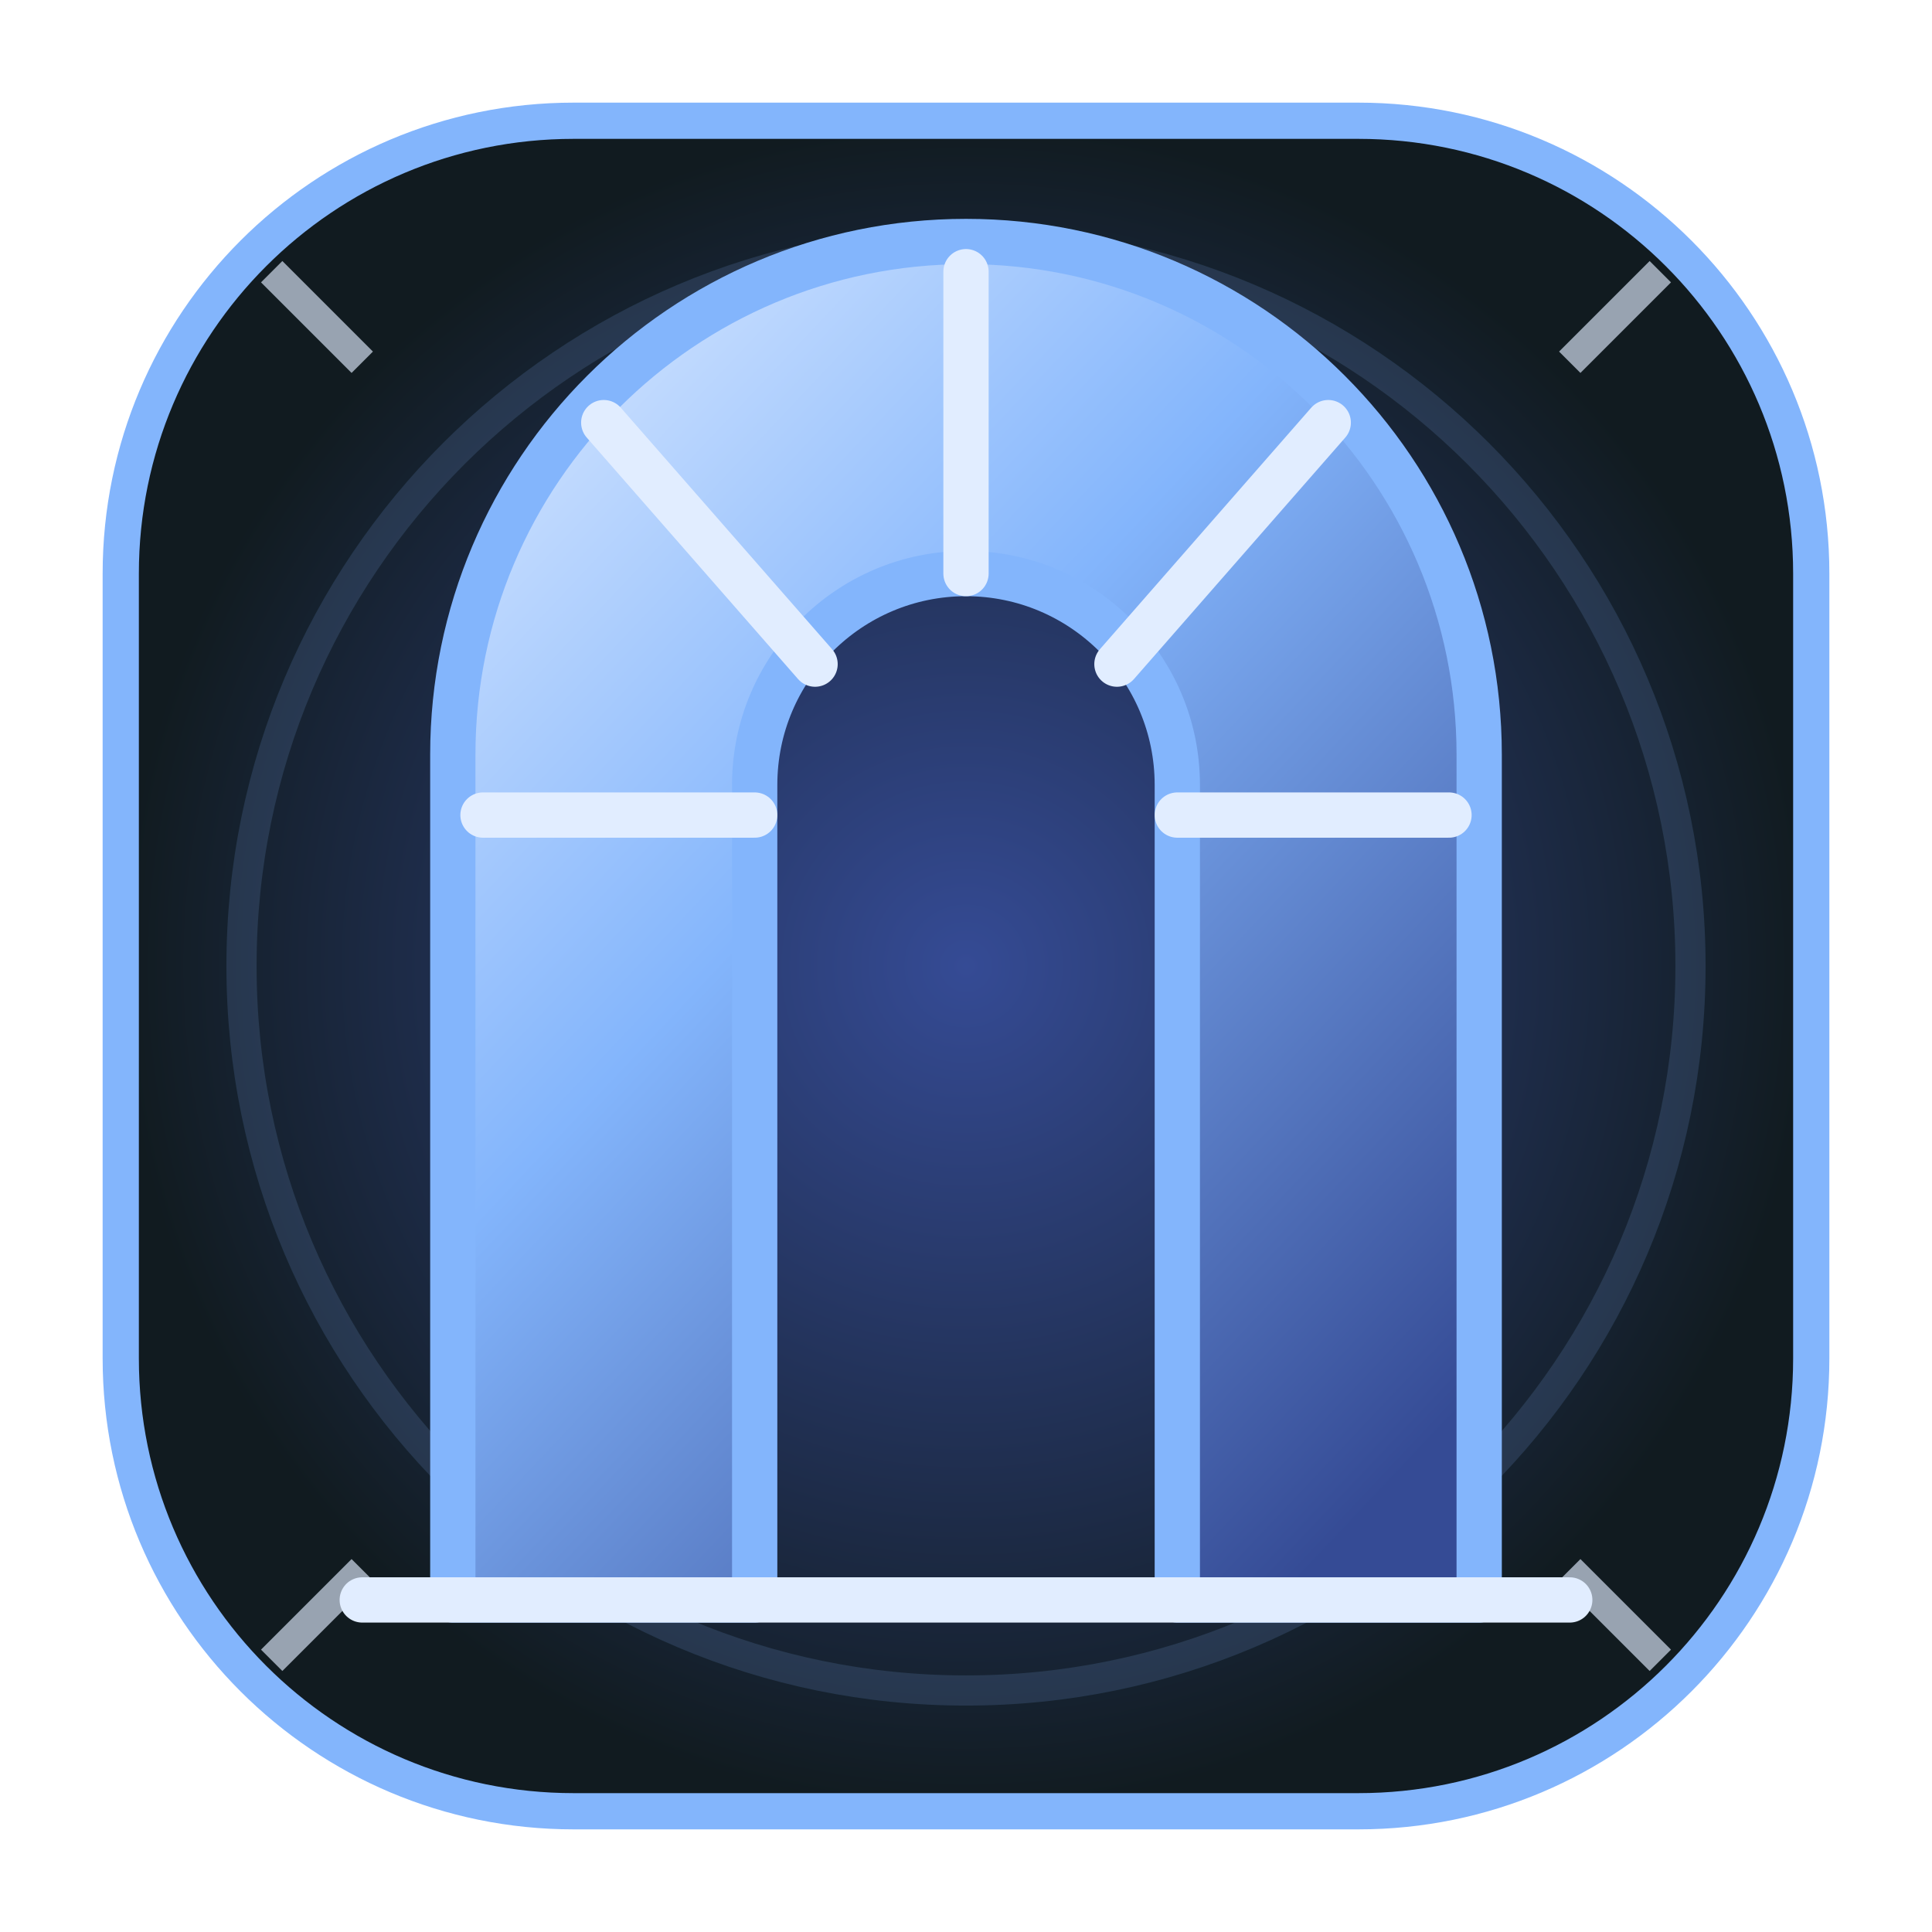
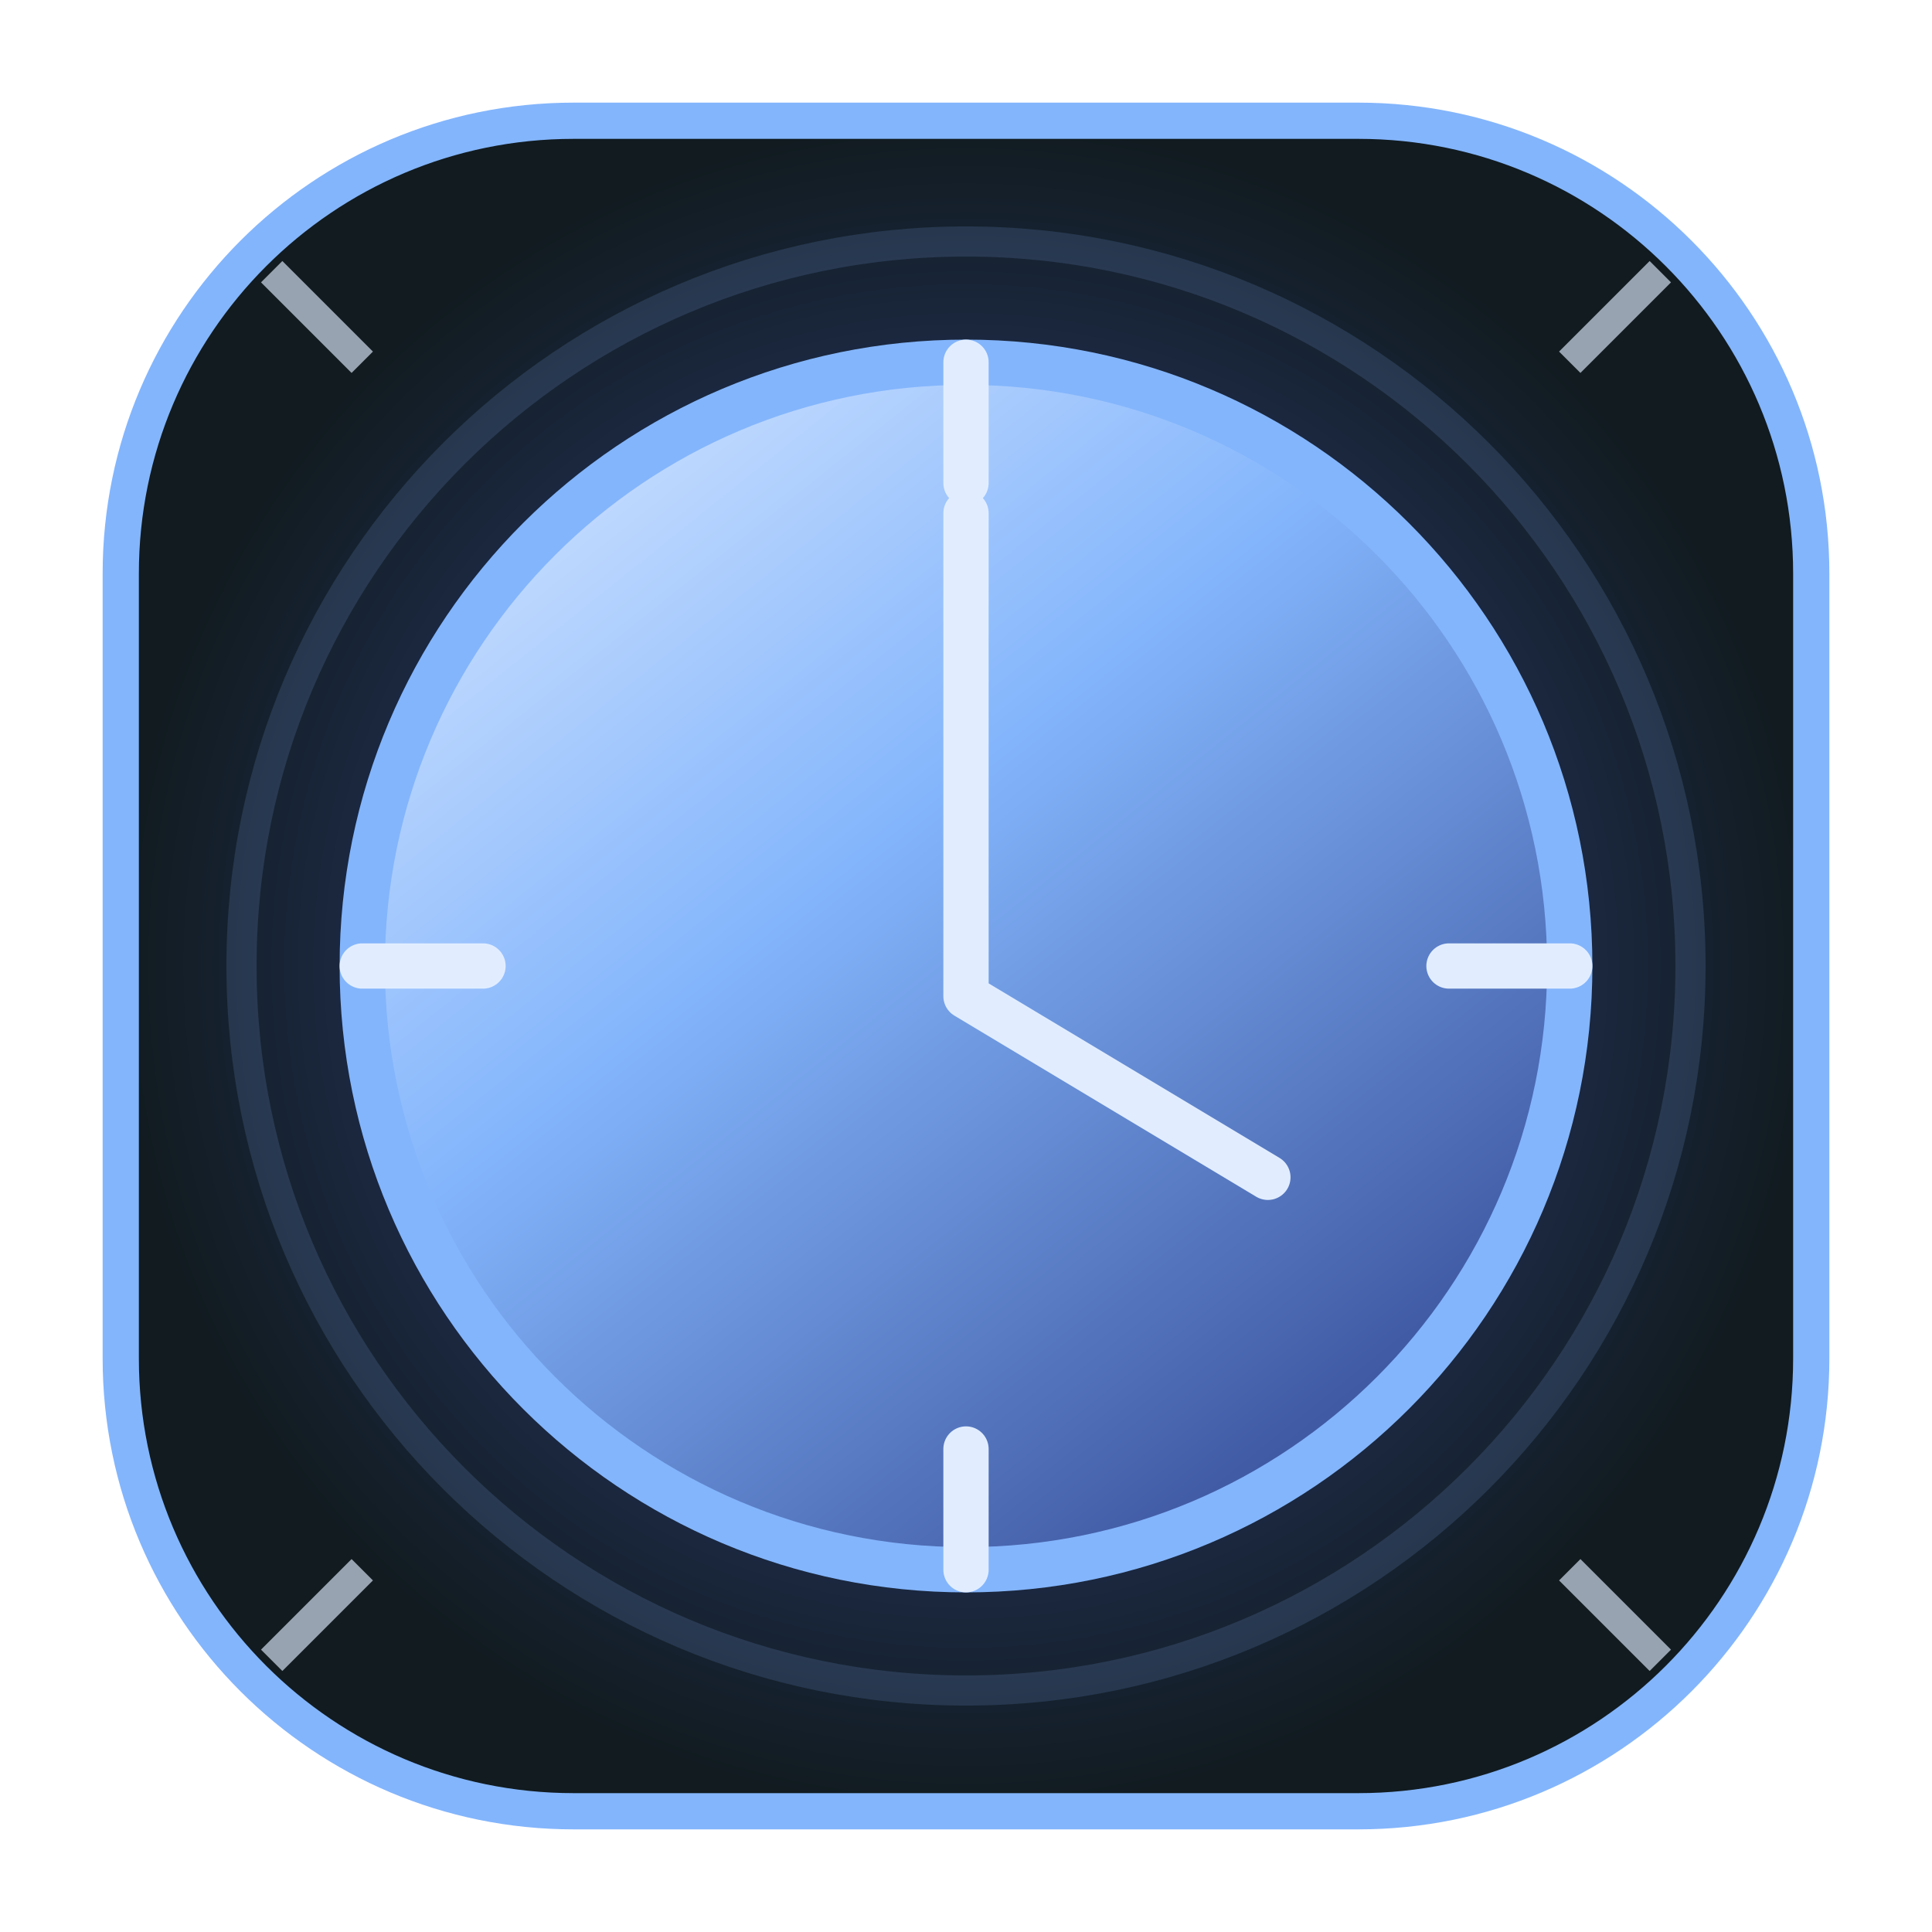
- <svg xmlns="http://www.w3.org/2000/svg" viewBox="0 0 64 64" data-motif="gate" data-palette="blue">
+ <svg xmlns="http://www.w3.org/2000/svg" viewBox="0 0 64 64" data-motif="clock" data-palette="blue">
  <defs>
    <radialGradient id="bg">
      <stop stop-color="#354b95" />
      <stop offset="1" stop-color="#111b20" />
    </radialGradient>
    <linearGradient id="art" x2=".8" y2="1">
      <stop stop-color="#e1edff" />
      <stop offset=".45" stop-color="#83b5fc" />
      <stop offset="1" stop-color="#354b95" />
    </linearGradient>
  </defs>
  <g fill="url(#bg)" stroke="#83b5fc" stroke-width="1.2">
    <rect x="4" y="4" width="56" height="56" rx="15" />
  </g>
  <circle cx="32" cy="32" r="24" fill="none" stroke="#83b5fc" opacity=".15" />
  <path d="m9 9 3 3m40 40 3 3M9 55l3-3M52 12l3-3" stroke="#e1edff" opacity=".65" />
  <style>.shine{fill:none;stroke:#e1edff;stroke-width:1.5}</style>
  <g fill="url(#art)" stroke="#83b5fc" stroke-width="1.5" stroke-linecap="round" stroke-linejoin="round">
-     <path d="M15 53V25a17 17 0 0 1 34 0v28H39V26a7 7 0 0 0-14 0v27Z" />
-     <path class="shine" d="M12 53h40M16 27h9m14 0h9M32 9v10m-12-5 7 8m17-8-7 8" />
+     <circle cx="32" cy="32" r="20" />
+     <path class="shine" d="M32 17v16l10 6M32 12v4m20 16h-4M32 52v-4M12 32h4" />
  </g>
</svg>
